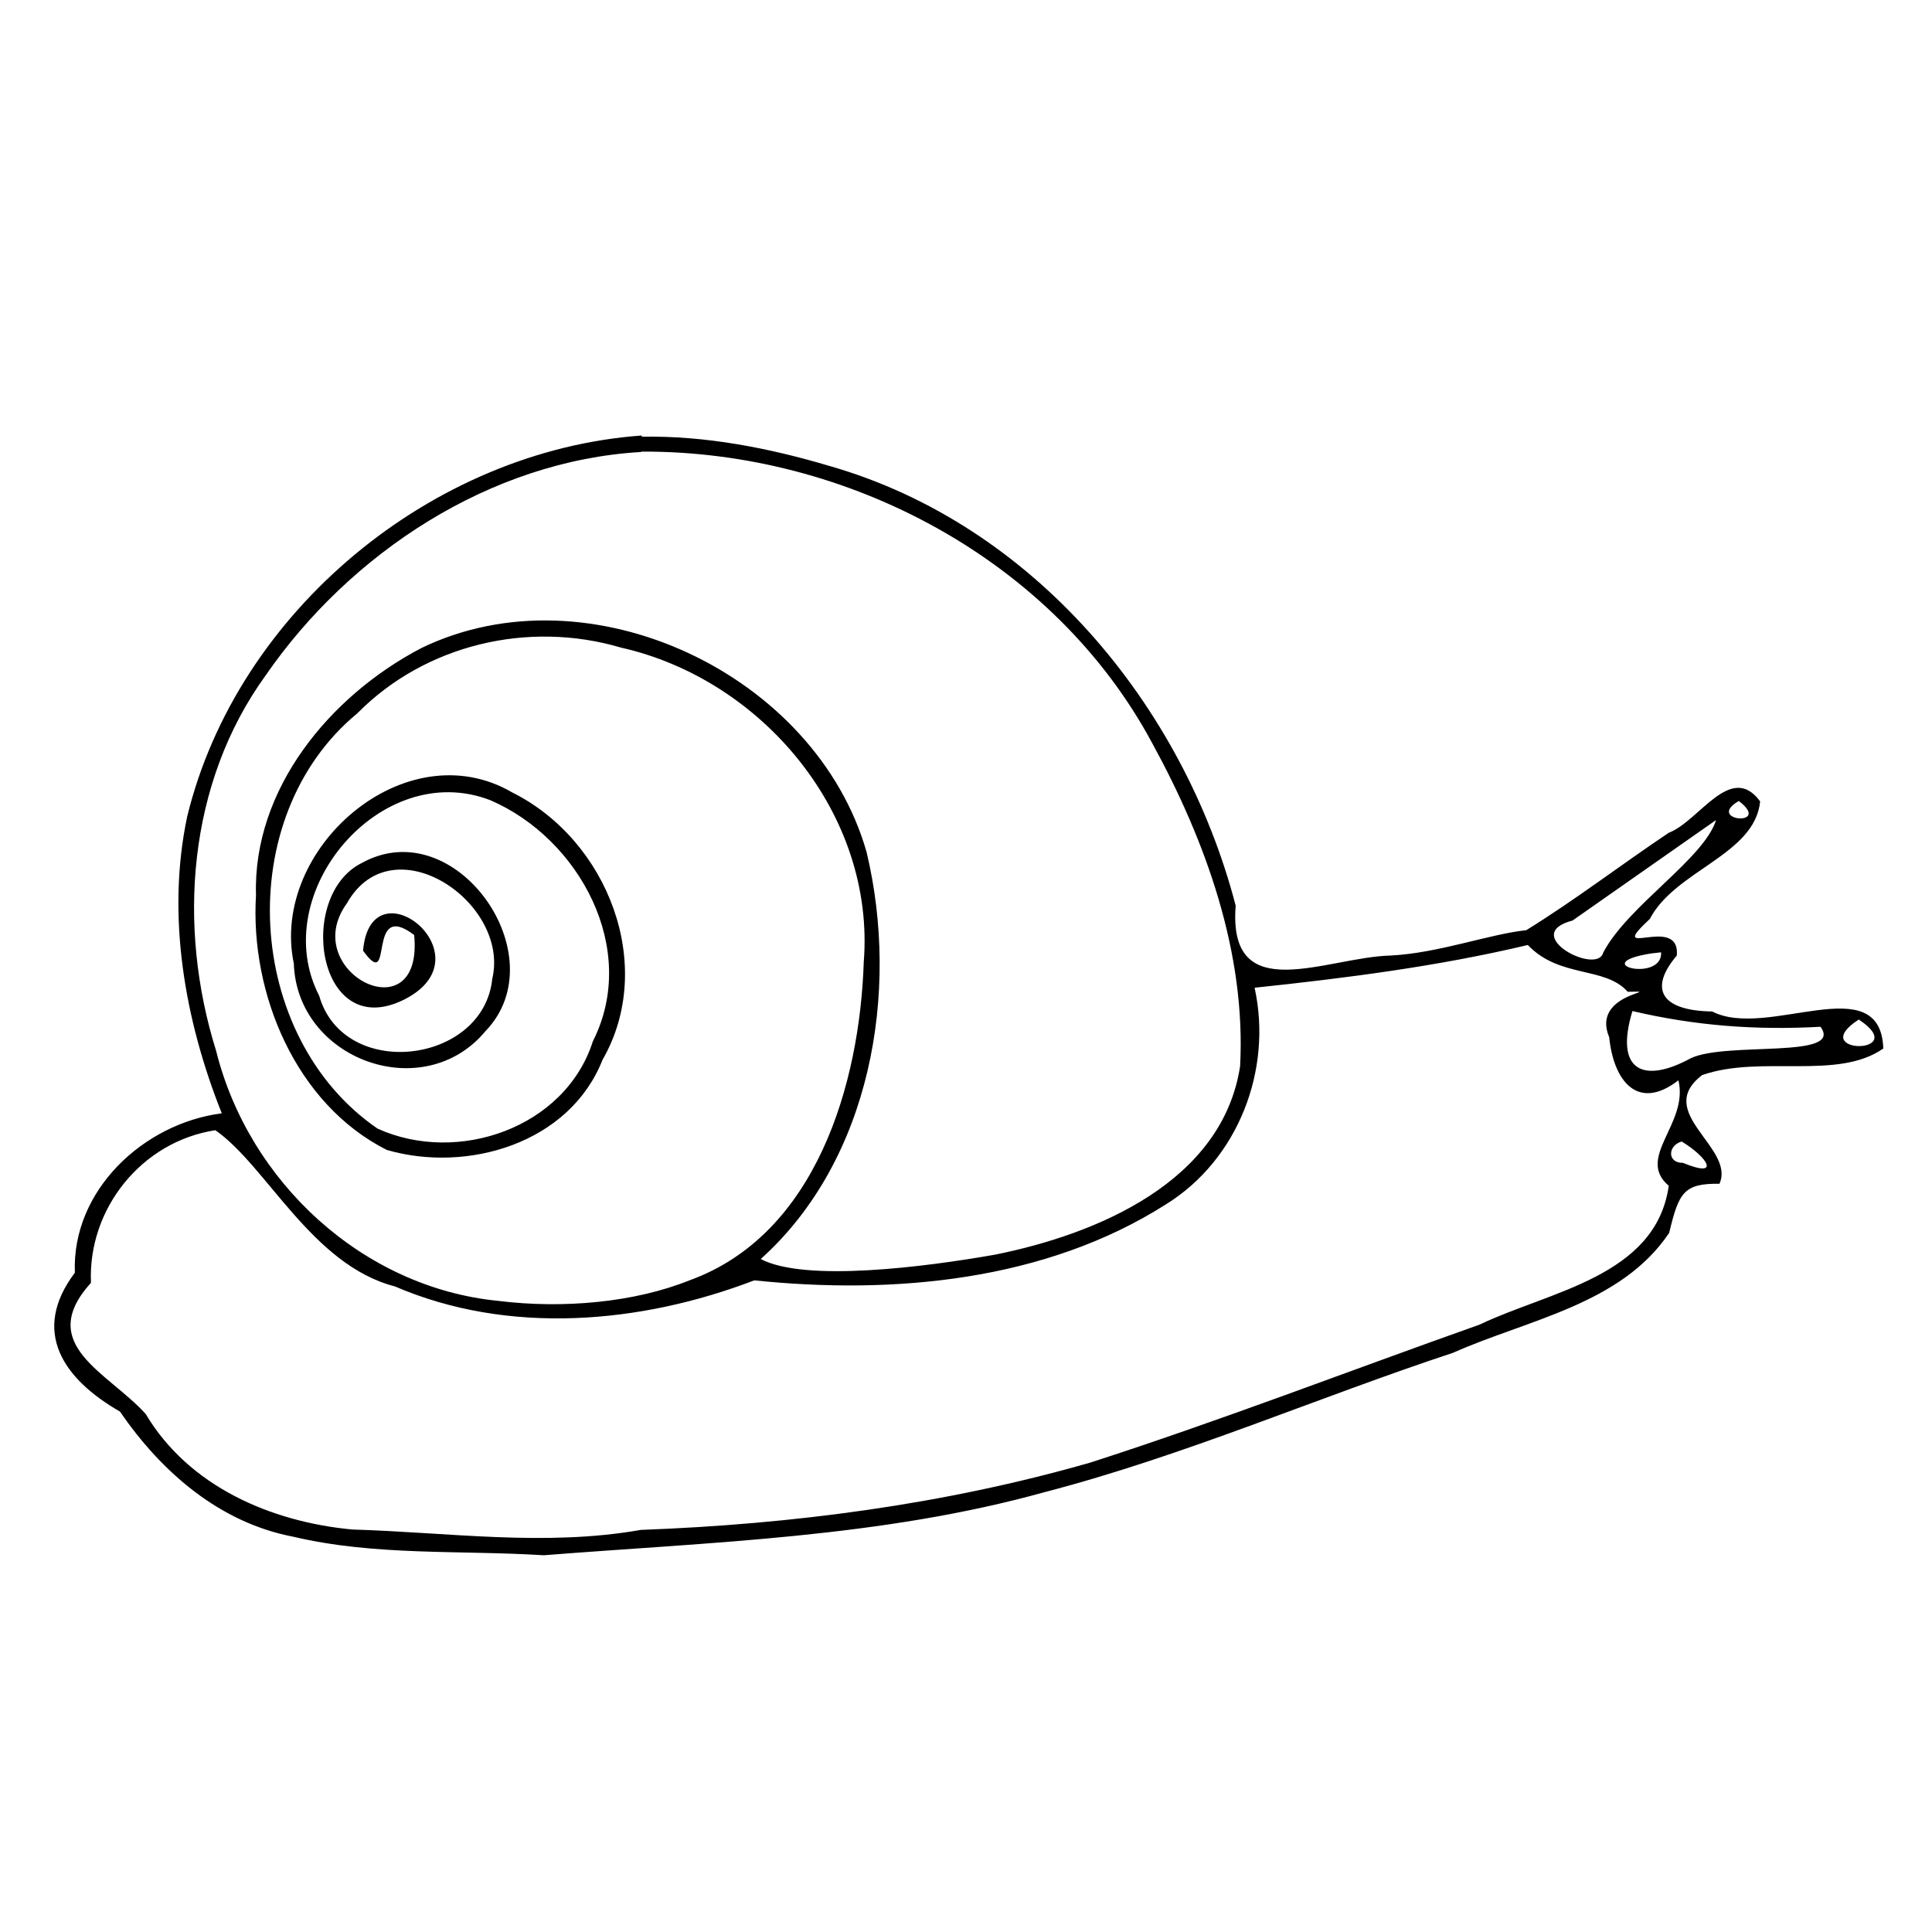
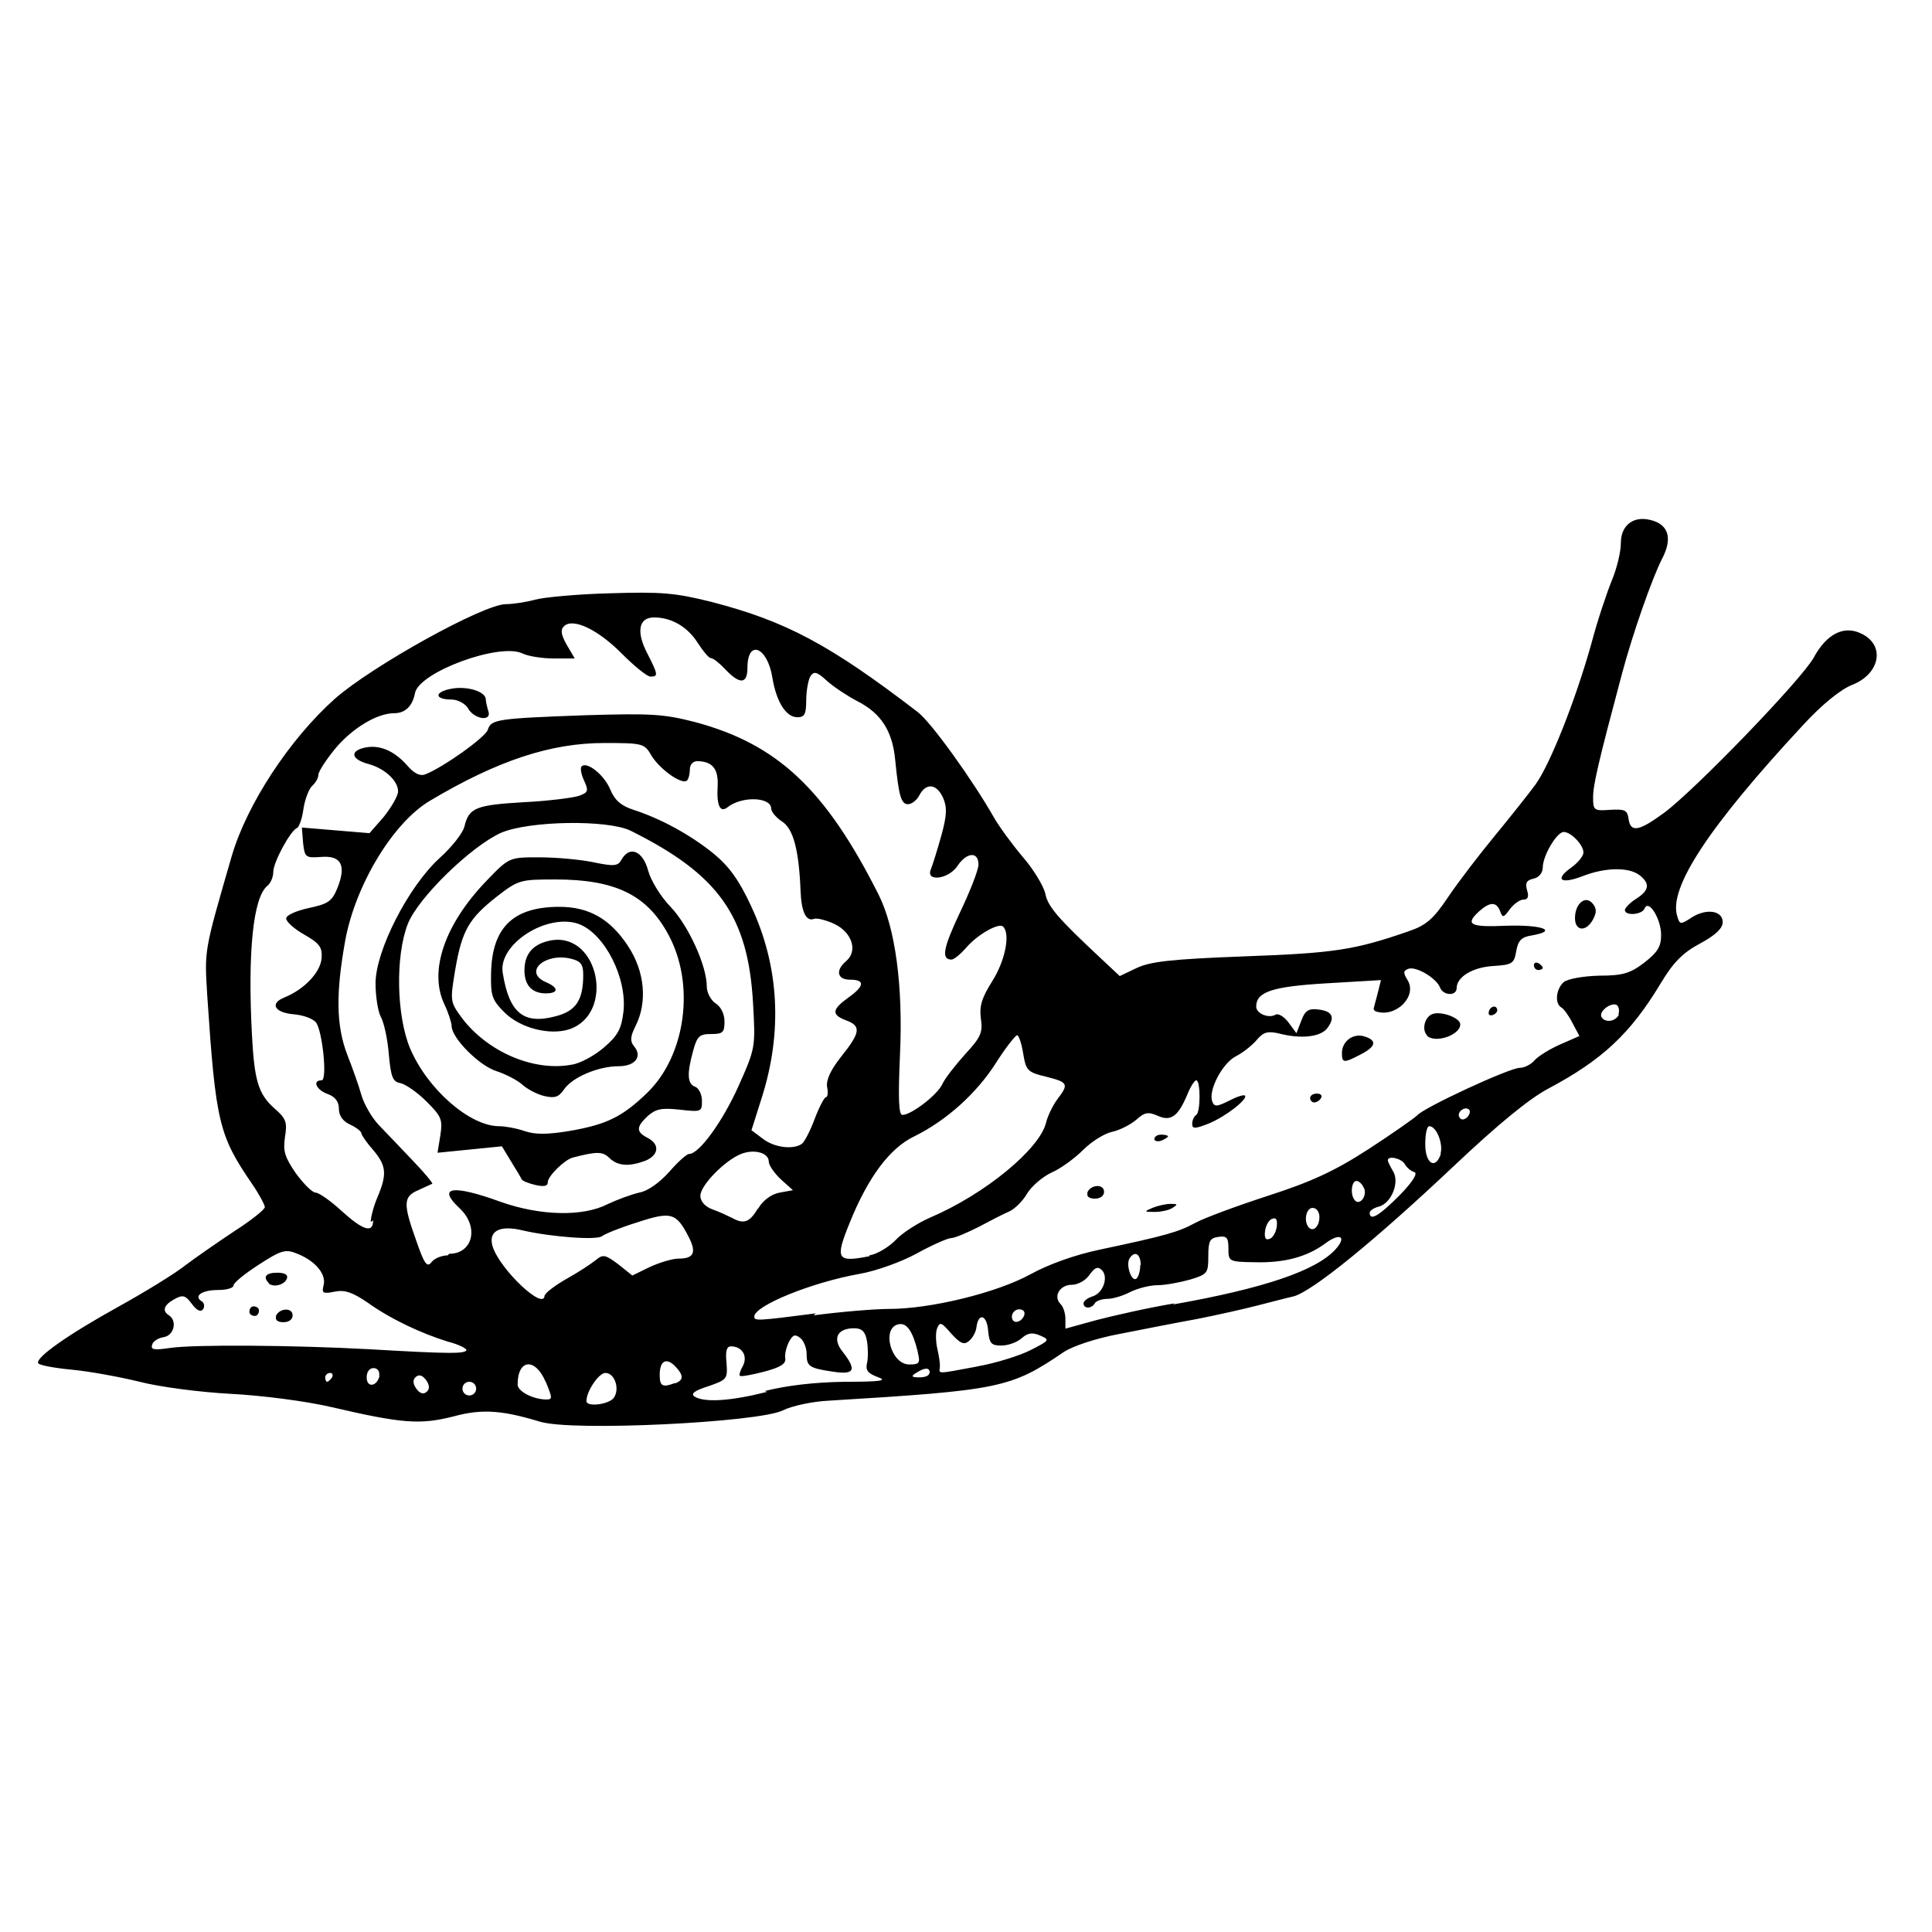
- <svg xmlns="http://www.w3.org/2000/svg" version="1.1" width="100%" height="100%" viewBox="0 0 48 48" id="svg2" style="enable-background:new">
-   <defs id="defs4" />
-   <path d="m 15.95,10.82 c -5.21,0.37 -10.06,4.37 -11.30,9.47 -0.52,2.46 -0.06,5.06 0.86,7.37 -1.94,0.25 -3.73,1.91 -3.65,3.96 -1.10,1.46 -0.29,2.64 1.12,3.45 1.03,1.50 2.47,2.76 4.31,3.11 2.03,0.48 4.15,0.33 6.22,0.46 4.17,-0.33 8.39,-0.44 12.45,-1.57 3.46,-0.90 6.75,-2.34 10.14,-3.46 1.84,-0.82 4.18,-1.20 5.37,-2.98 0.24,-1.00 0.36,-1.23 1.25,-1.22 0.40,-0.90 -1.65,-1.77 -0.43,-2.70 1.46,-0.51 3.36,0.14 4.50,-0.66 -0.07,-2.02 -2.88,-0.21 -4.25,-0.92 -1.30,-0.02 -1.57,-0.58 -0.88,-1.39 0.09,-1.06 -1.82,0.16 -0.67,-0.91 0.63,-1.21 2.61,-1.59 2.74,-2.92 -0.73,-0.99 -1.51,0.49 -2.27,0.78 -1.18,0.79 -2.34,1.68 -3.54,2.42 -0.93,0.10 -2.18,0.57 -3.37,0.63 -1.60,0.04 -4.05,1.31 -3.85,-1.24 -1.30,-4.99 -5.03,-9.47 -10.08,-10.92 -1.51,-0.45 -3.10,-0.76 -4.68,-0.73 z m 0,0.40 c 5.10,-0.02 10.23,2.68 12.68,7.25 1.33,2.43 2.33,5.21 2.18,8.02 -0.44,2.87 -3.55,4.17 -6.08,4.68 -1.75,0.31 -4.73,0.69 -5.83,0.11 2.74,-2.46 3.46,-6.64 2.63,-10.11 -1.26,-4.42 -6.89,-7.09 -11.06,-5.07 -2.28,1.19 -4.19,3.51 -4.11,6.14 -0.15,2.45 0.99,5.19 3.25,6.33 2.00,0.58 4.54,-0.16 5.36,-2.24 1.34,-2.33 0.14,-5.45 -2.24,-6.64 -2.65,-1.55 -6.03,1.39 -5.43,4.25 0.08,2.39 3.22,3.53 4.76,1.68 1.80,-1.86 -0.74,-5.47 -3.07,-4.18 -1.64,0.81 -1.11,4.46 1.04,3.40 2.17,-1.08 -0.82,-3.46 -1.01,-1.22 0.79,1.09 0.06,-1.31 1.27,-0.39 0.24,2.50 -2.91,0.92 -1.67,-0.79 1.13,-2.00 4.06,-0.02 3.61,1.88 -0.22,2.12 -3.69,2.54 -4.30,0.42 -1.31,-2.55 1.53,-5.91 4.25,-4.86 2.21,0.95 3.71,3.70 2.55,5.99 -0.69,2.16 -3.37,3.07 -5.35,2.17 -3.31,-2.27 -3.63,-7.74 -0.50,-10.32 1.69,-1.71 4.25,-2.31 6.55,-1.63 3.51,0.79 6.32,4.14 6.03,7.81 -0.10,3.03 -1.18,6.77 -4.33,7.91 -1.37,0.55 -3.14,0.71 -4.75,0.51 -3.37,-0.33 -6.20,-2.96 -7.01,-6.21 -0.97,-3.10 -0.71,-6.65 1.23,-9.33 2.10,-3.04 5.57,-5.33 9.32,-5.55 z m 27.25,8.68 c 0.85,0.65 -0.85,0.50 0,0 z m -0.56,0.46 c -0.29,0.97 -2.20,2.14 -2.81,3.31 -0.15,0.57 -2.09,-0.45 -0.76,-0.80 1.19,-0.83 2.38,-1.67 3.57,-2.50 z m -4.68,3.12 c 0.79,0.83 1.91,0.52 2.48,1.16 1.00,-0.02 -0.93,0.01 -0.46,1.13 0.11,1.09 0.71,1.85 1.72,1.07 0.26,1.08 -1.07,1.92 -0.24,2.62 -0.32,2.26 -2.97,2.62 -4.70,3.45 -3.22,1.14 -6.42,2.38 -9.68,3.43 -3.63,1.04 -7.39,1.53 -11.16,1.67 -2.38,0.42 -4.78,0.06 -7.17,-0.01 -2.02,-0.19 -4.06,-1.07 -5.13,-2.87 -0.94,-1.04 -2.75,-1.72 -1.36,-3.26 -0.08,-1.84 1.26,-3.51 3.09,-3.79 1.27,0.88 2.40,3.35 4.46,3.88 2.83,1.22 6.11,0.93 8.93,-0.15 3.46,0.36 7.23,0.02 10.23,-1.89 1.79,-1.11 2.65,-3.34 2.20,-5.38 2.27,-0.24 4.55,-0.53 6.78,-1.06 z m 3.31,0.18 c 0.04,0.76 -1.86,0.29 -0.26,0.03 l 0.26,-0.03 z m -0.71,1.46 c 1.54,0.36 3.03,0.48 4.67,0.39 0.59,0.81 -2.32,0.36 -3.22,0.78 -1.17,0.64 -1.91,0.33 -1.45,-1.18 z m 5.62,0.21 c 1.35,0.89 -1.34,0.87 0,0 z m -4.40,3.03 c 0.63,0.38 1.00,0.93 0.03,0.53 -0.38,0.01 -0.39,-0.42 -0.03,-0.53 z" />
+ <svg xmlns="http://www.w3.org/2000/svg" version="1.1" width="100%" height="100%" viewBox="0 0 48 48" id="svg21935">
+   <defs id="defs21939" />
+   <path d="M 13.54,35.36 C 12.52,35.04 12.00,34.99 11.27,35.19 10.44,35.40 10.00,35.37 8.24,34.96 7.60,34.81 6.51,34.67 5.74,34.63 4.98,34.59 3.97,34.46 3.47,34.33 2.98,34.21 2.22,34.07 1.79,34.03 1.36,33.99 0.98,33.92 0.95,33.87 0.87,33.74 1.65,33.18 2.95,32.46 c 0.65,-0.36 1.40,-0.82 1.65,-1.02 0.25,-0.19 0.80,-0.57 1.22,-0.85 0.42,-0.27 0.76,-0.54 0.76,-0.60 0,-0.05 -0.14,-0.32 -0.32,-0.58 -0.82,-1.20 -0.90,-1.52 -1.11,-4.66 -0.07,-1.17 -0.09,-1.07 0.61,-3.49 0.38,-1.29 1.44,-2.90 2.56,-3.90 0.92,-0.81 3.69,-2.35 4.25,-2.35 0.17,0 0.50,-0.05 0.72,-0.11 0.21,-0.06 1.06,-0.14 1.87,-0.16 1.28,-0.04 1.61,-0.01 2.50,0.21 1.86,0.48 2.95,1.06 5.14,2.74 0.33,0.25 1.36,1.68 1.90,2.63 0.12,0.21 0.44,0.65 0.71,0.97 0.27,0.31 0.52,0.73 0.56,0.91 0.06,0.32 0.31,0.61 1.38,1.61 l 0.47,0.44 0.42,-0.20 c 0.34,-0.16 0.84,-0.22 2.69,-0.29 2.23,-0.08 2.73,-0.16 4.06,-0.62 0.44,-0.15 0.62,-0.30 1.00,-0.87 0.25,-0.37 0.78,-1.06 1.16,-1.52 0.38,-0.46 0.83,-1.03 1.00,-1.26 0.36,-0.50 0.99,-2.08 1.39,-3.51 0.15,-0.57 0.39,-1.28 0.51,-1.57 0.12,-0.29 0.22,-0.70 0.22,-0.92 0,-0.44 0.31,-0.68 0.74,-0.57 0.45,0.11 0.55,0.46 0.28,0.97 -0.24,0.47 -0.72,1.83 -0.99,2.84 -0.59,2.21 -0.72,2.77 -0.72,3.08 0,0.32 0.02,0.34 0.42,0.31 0.36,-0.02 0.43,0.00 0.46,0.22 0.05,0.35 0.25,0.32 0.89,-0.15 0.80,-0.60 3.42,-3.32 3.71,-3.85 0.32,-0.59 0.75,-0.81 1.18,-0.60 0.60,0.28 0.48,0.99 -0.21,1.27 -0.29,0.11 -0.75,0.48 -1.23,1.00 -2.34,2.52 -3.35,4.05 -3.13,4.75 0.06,0.21 0.08,0.22 0.35,0.04 0.37,-0.24 0.78,-0.18 0.78,0.11 0,0.15 -0.17,0.32 -0.56,0.53 -0.43,0.23 -0.66,0.46 -0.98,0.99 -0.75,1.25 -1.46,1.91 -2.80,2.62 -0.47,0.25 -1.25,0.89 -2.34,1.92 -1.96,1.85 -3.53,3.13 -3.99,3.24 -0.18,0.04 -0.59,0.15 -0.91,0.23 -0.31,0.08 -0.97,0.23 -1.48,0.33 -0.50,0.09 -1.36,0.26 -1.92,0.37 -0.59,0.11 -1.16,0.30 -1.39,0.45 -1.32,0.90 -1.59,0.95 -5.85,1.21 -0.40,0.02 -0.91,0.13 -1.13,0.24 -0.59,0.30 -5.28,0.53 -6.03,0.28 z m 1.70,-0.62 c 0.17,-0.21 0.04,-0.63 -0.20,-0.63 -0.16,8.49e-4 -0.47,0.45 -0.47,0.70 0,0.15 0.53,0.09 0.67,-0.07 z m -1.68,-0.40 c -0.26,-0.62 -0.70,-0.58 -0.70,0.06 0,0.16 0.36,0.36 0.70,0.37 0.17,0.00 0.17,-0.02 0,-0.44 z m 5.44,0.22 c 0.55,-0.14 1.25,-0.22 1.99,-0.23 0.92,-0.00 1.07,-0.03 0.81,-0.12 -0.24,-0.09 -0.30,-0.17 -0.26,-0.34 0.03,-0.12 0.03,-0.37 -0.00,-0.55 -0.04,-0.24 -0.13,-0.32 -0.32,-0.32 -0.42,0 -0.55,0.26 -0.28,0.59 0.35,0.45 0.29,0.57 -0.24,0.49 -0.60,-0.09 -0.66,-0.13 -0.66,-0.45 0,-0.14 -0.07,-0.32 -0.16,-0.39 -0.13,-0.10 -0.18,-0.08 -0.28,0.10 -0.06,0.12 -0.11,0.31 -0.09,0.41 0.02,0.13 -0.11,0.22 -0.53,0.33 -0.31,0.08 -0.58,0.13 -0.60,0.10 -0.02,-0.02 0.01,-0.13 0.08,-0.25 0.12,-0.24 -0.02,-0.48 -0.30,-0.48 -0.11,0 -0.14,0.12 -0.11,0.41 0.03,0.40 0.01,0.42 -0.45,0.58 -0.35,0.11 -0.45,0.19 -0.34,0.26 0.25,0.15 0.89,0.11 1.80,-0.12 z m -8.42,-0.28 c -0.09,-0.12 -0.18,-0.14 -0.26,-0.06 -0.07,0.07 -0.06,0.17 0.03,0.29 0.09,0.12 0.18,0.14 0.26,0.06 0.07,-0.07 0.06,-0.17 -0.03,-0.29 z m 1.25,0.22 c 0,-0.09 -0.07,-0.17 -0.17,-0.17 -0.09,0 -0.17,0.07 -0.17,0.17 0,0.09 0.07,0.17 0.17,0.17 0.09,0 0.17,-0.07 0.17,-0.17 z M 9.42,34.18 C 9.44,34.07 9.38,33.99 9.28,33.99 c -0.10,0 -0.17,0.09 -0.17,0.23 0,0.27 0.26,0.23 0.32,-0.04 z m 7.35,0.19 c 0.22,-0.08 0.22,-0.20 1.14e-4,-0.43 -0.22,-0.22 -0.38,-0.13 -0.38,0.22 0,0.28 0.07,0.32 0.38,0.20 z m -8.52,-0.15 c 0.03,-0.06 0.01,-0.11 -0.05,-0.11 -0.06,0 -0.12,0.05 -0.12,0.11 0,0.06 0.02,0.11 0.05,0.11 0.02,0 0.08,-0.05 0.12,-0.11 z M 23.10,34.11 c 0,-0.14 -0.12,-0.14 -0.34,0 -0.13,0.08 -0.12,0.11 0.08,0.11 0.14,9.71e-4 0.25,-0.04 0.25,-0.11 z m 1.17,-0.16 c 0.46,-0.08 1.07,-0.27 1.34,-0.41 0.47,-0.24 0.48,-0.25 0.23,-0.36 -0.19,-0.08 -0.30,-0.07 -0.46,0.07 -0.11,0.10 -0.34,0.18 -0.50,0.18 -0.25,0 -0.30,-0.05 -0.33,-0.37 -0.03,-0.39 -0.24,-0.46 -0.29,-0.09 -0.01,0.12 -0.10,0.28 -0.19,0.35 -0.12,0.10 -0.21,0.06 -0.44,-0.19 -0.24,-0.28 -0.28,-0.30 -0.35,-0.12 -0.04,0.10 -0.03,0.34 0.01,0.51 0.04,0.17 0.07,0.37 0.06,0.45 -0.02,0.17 -0.09,0.17 0.93,-0.02 z m -1.47,-0.37 c -0.12,-0.50 -0.27,-0.72 -0.47,-0.68 -0.44,0.08 -0.20,1.00 0.26,1.00 0.25,0 0.28,-0.03 0.21,-0.31 z m -11.20,-0.02 c 0,-0.06 -0.21,-0.16 -0.48,-0.23 C 10.47,33.13 9.70,32.77 9.13,32.36 8.76,32.11 8.57,32.04 8.32,32.09 8.02,32.15 7.99,32.13 8.04,31.93 8.11,31.66 7.84,31.33 7.39,31.15 7.10,31.03 7.00,31.05 6.43,31.42 c -0.34,0.22 -0.63,0.45 -0.63,0.52 0,0.06 -0.17,0.11 -0.39,0.11 -0.39,0 -0.61,0.15 -0.40,0.28 0.06,0.03 0.08,0.12 0.04,0.19 C 4.99,32.61 4.89,32.56 4.77,32.40 4.61,32.18 4.54,32.16 4.33,32.28 4.07,32.42 4.02,32.57 4.20,32.68 4.41,32.82 4.32,33.18 4.07,33.22 c -0.13,0.02 -0.27,0.10 -0.29,0.19 -0.04,0.12 0.04,0.14 0.44,0.08 0.60,-0.09 3.07,-0.07 4.93,0.03 2.07,0.12 2.44,0.12 2.44,0.01 z M 6.85,32.71 c 0.07,-0.21 0.42,-0.24 0.42,-0.03 0,0.10 -0.09,0.17 -0.23,0.17 -0.13,0 -0.21,-0.05 -0.18,-0.14 z m -0.64,-0.07 c -0.03,-0.05 -0.01,-0.13 0.04,-0.17 0.05,-0.03 0.13,-0.01 0.17,0.04 0.03,0.05 0.01,0.13 -0.04,0.17 -0.05,0.03 -0.13,0.01 -0.17,-0.04 z m 0.47,-0.76 c -0.16,-0.16 -0.07,-0.26 0.21,-0.26 0.18,0 0.27,0.05 0.24,0.14 -0.05,0.16 -0.34,0.24 -0.46,0.12 z m 22.46,0.53 c 2.26,-0.40 3.56,-0.84 4.04,-1.37 0.29,-0.32 0.11,-0.42 -0.25,-0.15 -0.46,0.34 -1.02,0.49 -1.76,0.47 -0.64,-0.01 -0.65,-0.02 -0.65,-0.34 0,-0.27 -0.04,-0.32 -0.25,-0.29 -0.21,0.03 -0.25,0.10 -0.25,0.48 0,0.42 -0.02,0.45 -0.45,0.58 -0.25,0.07 -0.61,0.14 -0.81,0.14 -0.19,0.00 -0.50,0.08 -0.68,0.17 -0.17,0.09 -0.43,0.17 -0.57,0.17 -0.13,3.64e-4 -0.28,0.05 -0.31,0.11 -0.08,0.14 -0.28,0.14 -0.28,0.00 0,-0.05 0.09,-0.13 0.22,-0.17 0.27,-0.08 0.41,-0.49 0.23,-0.66 -0.10,-0.09 -0.17,-0.06 -0.30,0.12 -0.09,0.14 -0.29,0.25 -0.44,0.25 -0.30,0 -0.47,0.29 -0.28,0.48 0.07,0.07 0.12,0.23 0.12,0.37 l 0,0.24 0.76,-0.21 c 0.42,-0.11 1.30,-0.31 1.96,-0.42 z m -8.93,0.27 c 0.68,-0.09 1.53,-0.16 1.88,-0.16 1.03,-0.00 2.67,-0.40 3.51,-0.86 0.45,-0.25 1.13,-0.49 1.71,-0.61 1.65,-0.35 1.97,-0.44 2.39,-0.67 0.22,-0.12 1.03,-0.42 1.80,-0.67 1.08,-0.35 1.65,-0.61 2.50,-1.16 0.60,-0.39 1.14,-0.77 1.21,-0.84 0.16,-0.19 2.29,-1.18 2.55,-1.18 0.11,0 0.27,-0.08 0.36,-0.18 0.08,-0.10 0.37,-0.28 0.64,-0.40 l 0.48,-0.21 -0.17,-0.32 c -0.09,-0.18 -0.22,-0.36 -0.28,-0.39 -0.17,-0.10 -0.13,-0.46 0.06,-0.63 0.10,-0.08 0.48,-0.15 0.89,-0.16 0.58,-0.00 0.77,-0.06 1.12,-0.33 0.32,-0.25 0.41,-0.39 0.41,-0.68 0,-0.40 -0.31,-0.90 -0.41,-0.66 -0.06,0.16 -0.49,0.19 -0.49,0.04 0,-0.05 0.12,-0.18 0.28,-0.28 0.33,-0.21 0.35,-0.38 0.08,-0.59 -0.27,-0.20 -0.84,-0.19 -1.39,0.02 -0.56,0.22 -0.73,0.10 -0.31,-0.20 0.17,-0.12 0.31,-0.29 0.31,-0.38 0,-0.19 -0.31,-0.51 -0.49,-0.51 -0.17,0 -0.52,0.59 -0.52,0.88 0,0.13 -0.09,0.25 -0.23,0.28 -0.18,0.04 -0.21,0.11 -0.16,0.29 0.05,0.16 0.02,0.23 -0.09,0.23 -0.09,0 -0.24,0.11 -0.34,0.24 -0.15,0.21 -0.18,0.22 -0.24,0.05 -0.09,-0.24 -0.25,-0.24 -0.52,-0.00 -0.36,0.33 -0.23,0.40 0.67,0.36 0.87,-0.03 1.32,0.12 0.64,0.24 -0.26,0.04 -0.34,0.12 -0.39,0.39 -0.05,0.31 -0.10,0.34 -0.57,0.37 -0.51,0.03 -0.91,0.27 -0.91,0.55 0,0.20 -0.33,0.19 -0.41,-0.01 -0.09,-0.24 -0.60,-0.54 -0.79,-0.47 -0.13,0.05 -0.13,0.10 -0.02,0.28 0.25,0.40 -0.29,0.94 -0.78,0.78 -0.04,-0.01 -0.07,-0.05 -0.06,-0.08 0.01,-0.03 0.05,-0.20 0.10,-0.38 l 0.08,-0.32 -1.35,0.08 c -1.35,0.08 -1.75,0.21 -1.75,0.58 0,0.17 0.31,0.30 0.48,0.20 0.06,-0.04 0.21,0.04 0.32,0.19 l 0.20,0.27 0.12,-0.31 c 0.09,-0.25 0.18,-0.31 0.42,-0.28 0.35,0.04 0.43,0.19 0.23,0.46 -0.16,0.22 -0.64,0.28 -1.19,0.14 -0.29,-0.07 -0.40,-0.04 -0.56,0.15 -0.11,0.13 -0.34,0.32 -0.52,0.41 -0.34,0.17 -0.70,0.86 -0.59,1.13 0.05,0.13 0.11,0.13 0.41,-0.02 0.19,-0.10 0.37,-0.16 0.40,-0.13 0.08,0.08 -0.46,0.51 -0.89,0.69 -0.35,0.14 -0.42,0.14 -0.42,0.01 0,-0.08 0.04,-0.18 0.10,-0.22 0.11,-0.07 0.11,-0.86 0.00,-0.86 -0.04,0 -0.14,0.15 -0.22,0.35 -0.23,0.55 -0.41,0.68 -0.74,0.53 -0.23,-0.10 -0.32,-0.09 -0.53,0.10 -0.14,0.12 -0.41,0.26 -0.60,0.30 -0.19,0.04 -0.51,0.24 -0.72,0.45 -0.20,0.20 -0.55,0.46 -0.78,0.56 -0.22,0.10 -0.50,0.34 -0.61,0.52 -0.10,0.18 -0.31,0.39 -0.45,0.45 -0.14,0.06 -0.49,0.24 -0.77,0.39 -0.28,0.14 -0.58,0.27 -0.67,0.27 -0.08,0.00 -0.47,0.17 -0.85,0.38 -0.38,0.21 -1.02,0.44 -1.43,0.51 -1.18,0.21 -2.61,0.79 -2.61,1.06 0,0.11 0.06,0.11 1.53,-0.08 z m 8.42,-2.67 c 0.12,-0.05 0.33,-0.10 0.45,-0.10 0.18,-0.00 0.19,0.01 0.05,0.10 -0.09,0.06 -0.29,0.10 -0.45,0.10 -0.26,-0.00 -0.26,-0.01 -0.05,-0.10 z m -1.62,-0.37 c 0.07,-0.21 0.42,-0.24 0.42,-0.03 0,0.10 -0.09,0.17 -0.23,0.17 -0.13,0 -0.21,-0.05 -0.18,-0.14 z m 1.67,-1.34 c 0,-0.06 0.07,-0.11 0.17,-0.11 0.09,0 0.17,0.02 0.17,0.04 0,0.02 -0.07,0.07 -0.17,0.11 -0.09,0.03 -0.17,0.01 -0.17,-0.04 z m 3.87,-1.02 c 0,-0.06 0.07,-0.11 0.17,-0.11 0.09,0 0.14,0.05 0.10,0.11 -0.03,0.06 -0.11,0.11 -0.17,0.11 -0.05,0 -0.10,-0.05 -0.10,-0.11 z m 0.79,-1.12 c 0,-0.29 0.28,-0.50 0.56,-0.41 0.32,0.10 0.29,0.25 -0.10,0.45 -0.42,0.22 -0.46,0.21 -0.46,-0.04 z m 2.12,-0.43 c -0.15,-0.15 -0.06,-0.48 0.14,-0.54 0.22,-0.07 0.68,0.10 0.68,0.26 0,0.27 -0.63,0.48 -0.83,0.28 z m 1.53,-0.60 c 0.04,-0.14 0.20,-0.17 0.21,-0.03 0.00,0.04 -0.05,0.10 -0.12,0.12 -0.07,0.02 -0.11,-0.01 -0.09,-0.09 z m 1.12,-1.15 c 0,-0.06 0.05,-0.08 0.11,-0.05 0.06,0.03 0.11,0.09 0.11,0.12 0,0.02 -0.05,0.05 -0.11,0.05 -0.06,0 -0.11,-0.05 -0.11,-0.12 z m 1.02,-1.17 c 0,-0.36 0.26,-0.58 0.44,-0.36 0.10,0.12 0.10,0.22 0.01,0.39 -0.17,0.32 -0.45,0.30 -0.45,-0.03 z m -13.68,9.85 c 0.02,-0.07 -0.03,-0.13 -0.13,-0.13 -0.09,0 -0.18,0.08 -0.18,0.18 0,0.20 0.24,0.16 0.31,-0.04 z M 13.54,32.18 c 0,-0.05 0.24,-0.24 0.54,-0.41 0.29,-0.16 0.62,-0.38 0.73,-0.47 0.17,-0.14 0.23,-0.13 0.55,0.11 l 0.35,0.28 0.43,-0.21 c 0.24,-0.11 0.56,-0.21 0.72,-0.21 0.38,0 0.45,-0.15 0.25,-0.54 -0.31,-0.60 -0.43,-0.64 -1.28,-0.36 -0.42,0.13 -0.81,0.29 -0.87,0.34 -0.12,0.11 -1.28,0.02 -1.97,-0.14 -0.57,-0.14 -0.87,0.01 -0.75,0.40 0.18,0.57 1.29,1.62 1.29,1.21 z m 14.80,-0.75 c 0,-0.28 -0.15,-0.37 -0.28,-0.16 -0.09,0.16 0.05,0.58 0.17,0.50 0.05,-0.03 0.10,-0.19 0.10,-0.34 z M 11.16,31.15 c 0.59,0 0.75,-0.67 0.26,-1.13 -0.57,-0.53 -0.19,-0.60 1.02,-0.16 0.99,0.35 2.04,0.37 2.65,0.06 0.23,-0.11 0.58,-0.24 0.79,-0.29 0.22,-0.04 0.51,-0.25 0.75,-0.52 0.21,-0.24 0.43,-0.44 0.49,-0.44 0.25,0 0.83,-0.80 1.23,-1.69 0.42,-0.94 0.42,-0.97 0.36,-2.04 -0.12,-2.18 -0.85,-3.21 -3.04,-4.30 -0.57,-0.28 -2.52,-0.25 -3.22,0.05 -0.74,0.33 -2.07,1.62 -2.32,2.27 -0.31,0.80 -0.28,2.28 0.06,3.09 0.43,1.01 1.48,1.93 2.21,1.93 0.14,0 0.43,0.05 0.63,0.12 0.26,0.09 0.56,0.09 1.11,-0.00 0.93,-0.16 1.32,-0.35 1.94,-0.95 0.96,-0.93 1.20,-2.70 0.52,-3.94 -0.53,-0.98 -1.32,-1.36 -2.80,-1.36 -0.87,0 -0.92,0.01 -1.45,0.42 -0.70,0.55 -0.87,0.84 -1.04,1.82 -0.13,0.79 -0.13,0.80 0.18,1.22 0.64,0.83 1.78,1.32 2.72,1.14 0.21,-0.03 0.57,-0.23 0.80,-0.43 0.34,-0.29 0.43,-0.46 0.48,-0.89 0.09,-0.83 -0.46,-1.92 -1.10,-2.17 -0.78,-0.29 -2.02,0.49 -1.90,1.21 0.16,1.00 0.52,1.29 1.31,1.08 0.51,-0.13 0.69,-0.40 0.69,-1.03 0,-0.26 -0.06,-0.34 -0.30,-0.40 -0.65,-0.16 -1.20,0.33 -0.63,0.58 0.33,0.14 0.32,0.28 -0.00,0.28 -0.34,0 -0.53,-0.20 -0.53,-0.57 0,-0.42 0.22,-0.67 0.68,-0.75 1.17,-0.18 1.57,1.82 0.44,2.21 -0.48,0.16 -1.22,-0.02 -1.62,-0.42 -0.31,-0.31 -0.34,-0.42 -0.33,-0.96 0.02,-1.15 0.55,-1.66 1.70,-1.66 0.73,0 1.26,0.30 1.70,0.97 0.42,0.63 0.49,1.40 0.19,1.99 -0.13,0.26 -0.14,0.38 -0.04,0.50 0.22,0.26 0.03,0.50 -0.38,0.50 -0.50,0 -1.15,0.27 -1.36,0.58 -0.13,0.19 -0.23,0.22 -0.49,0.16 -0.17,-0.04 -0.42,-0.17 -0.54,-0.28 -0.12,-0.11 -0.41,-0.26 -0.65,-0.34 -0.42,-0.13 -1.11,-0.82 -1.11,-1.12 0,-0.08 -0.08,-0.33 -0.18,-0.54 -0.39,-0.82 0.00,-1.98 1.05,-3.07 0.56,-0.58 0.56,-0.58 1.30,-0.58 0.40,-0.00 1.00,0.05 1.34,0.12 0.53,0.11 0.62,0.10 0.71,-0.06 0.20,-0.36 0.53,-0.22 0.66,0.26 0.07,0.26 0.31,0.65 0.56,0.91 0.44,0.46 0.90,1.46 0.90,1.98 0,0.15 0.10,0.34 0.22,0.42 0.13,0.08 0.22,0.26 0.22,0.45 0,0.27 -0.04,0.31 -0.33,0.31 -0.29,0 -0.35,0.05 -0.45,0.42 -0.16,0.58 -0.14,0.82 0.05,0.89 0.09,0.03 0.17,0.19 0.17,0.35 0,0.27 -0.01,0.28 -0.55,0.22 -0.45,-0.05 -0.59,-0.02 -0.79,0.15 -0.30,0.28 -0.30,0.40 -0.01,0.55 0.31,0.16 0.28,0.43 -0.06,0.57 -0.41,0.15 -0.68,0.13 -0.89,-0.07 -0.16,-0.16 -0.30,-0.17 -0.91,-0.01 -0.20,0.05 -0.62,0.46 -0.62,0.61 0,0.10 -0.09,0.12 -0.31,0.07 -0.17,-0.04 -0.32,-0.10 -0.34,-0.14 -0.01,-0.03 -0.13,-0.23 -0.26,-0.44 l -0.23,-0.38 -0.80,0.08 -0.80,0.08 0.07,-0.43 c 0.06,-0.40 0.03,-0.47 -0.35,-0.85 C 10.37,27.14 10.08,26.94 9.95,26.91 9.76,26.88 9.71,26.76 9.66,26.19 9.63,25.82 9.54,25.40 9.46,25.26 c -0.07,-0.13 -0.13,-0.51 -0.13,-0.83 0,-0.81 0.82,-2.41 1.59,-3.11 0.30,-0.27 0.58,-0.62 0.62,-0.79 0.11,-0.46 0.28,-0.53 1.48,-0.60 0.61,-0.03 1.23,-0.11 1.37,-0.16 0.22,-0.08 0.24,-0.12 0.12,-0.38 -0.07,-0.15 -0.10,-0.31 -0.06,-0.35 0.13,-0.13 0.56,0.21 0.71,0.57 0.11,0.27 0.27,0.41 0.58,0.51 0.68,0.22 1.41,0.62 1.98,1.08 0.39,0.32 0.64,0.66 0.94,1.31 0.70,1.49 0.79,3.13 0.26,4.78 l -0.25,0.79 0.28,0.21 c 0.28,0.22 0.75,0.28 0.97,0.13 0.06,-0.04 0.21,-0.32 0.32,-0.62 0.11,-0.29 0.24,-0.54 0.28,-0.54 0.04,0 0.06,-0.11 0.03,-0.25 -0.03,-0.17 0.08,-0.42 0.35,-0.76 0.48,-0.60 0.50,-0.76 0.12,-0.90 -0.37,-0.14 -0.35,-0.27 0.05,-0.56 0.41,-0.29 0.43,-0.45 0.05,-0.45 -0.32,0 -0.37,-0.23 -0.10,-0.46 0.30,-0.25 0.15,-0.71 -0.28,-0.92 -0.21,-0.10 -0.45,-0.16 -0.52,-0.13 -0.19,0.07 -0.31,-0.17 -0.33,-0.69 -0.04,-1.02 -0.18,-1.55 -0.46,-1.73 -0.14,-0.09 -0.27,-0.24 -0.27,-0.32 0,-0.29 -0.73,-0.32 -1.09,-0.03 -0.18,0.14 -0.27,-0.05 -0.24,-0.53 0.02,-0.42 -0.12,-0.61 -0.50,-0.62 -0.11,-0.00 -0.19,0.08 -0.19,0.20 0,0.11 -0.03,0.24 -0.07,0.28 -0.12,0.12 -0.67,-0.27 -0.88,-0.61 -0.18,-0.31 -0.21,-0.32 -1.18,-0.32 -1.32,-3.1e-5 -2.64,0.43 -4.32,1.43 -0.92,0.54 -1.85,2.08 -2.11,3.46 -0.24,1.33 -0.23,2.13 0.05,2.86 0.13,0.33 0.29,0.78 0.35,1.00 0.06,0.21 0.25,0.55 0.43,0.74 0.17,0.18 0.56,0.58 0.85,0.89 0.29,0.30 0.50,0.56 0.48,0.57 -0.02,0.01 -0.18,0.08 -0.35,0.16 -0.37,0.16 -0.38,0.33 -0.05,1.25 0.20,0.58 0.27,0.68 0.38,0.54 0.06,-0.09 0.25,-0.17 0.40,-0.17 z m 10.44,0.04 c 0.19,-0.03 0.49,-0.21 0.66,-0.39 0.16,-0.17 0.55,-0.42 0.85,-0.55 1.36,-0.58 2.72,-1.70 2.88,-2.36 0.04,-0.17 0.17,-0.43 0.28,-0.58 0.29,-0.38 0.27,-0.42 -0.28,-0.56 -0.46,-0.11 -0.50,-0.15 -0.57,-0.58 -0.04,-0.25 -0.11,-0.45 -0.15,-0.45 -0.04,6.07e-4 -0.28,0.30 -0.52,0.68 -0.49,0.77 -1.24,1.44 -2.03,1.83 -0.61,0.29 -1.15,1.01 -1.61,2.15 -0.37,0.91 -0.32,0.99 0.49,0.83 z m 10.12,-0.71 c 0.02,-0.17 -0.01,-0.24 -0.11,-0.20 -0.08,0.02 -0.16,0.16 -0.18,0.30 -0.02,0.17 0.01,0.24 0.11,0.20 0.08,-0.02 0.16,-0.16 0.18,-0.30 z M 9.21,30.36 c 0,-0.11 0.07,-0.39 0.17,-0.62 C 9.62,29.17 9.60,28.96 9.27,28.57 9.11,28.39 8.98,28.20 8.98,28.16 8.98,28.11 8.85,28.01 8.70,27.94 c -0.18,-0.08 -0.28,-0.22 -0.28,-0.39 0,-0.18 -0.09,-0.30 -0.28,-0.37 -0.28,-0.10 -0.39,-0.34 -0.15,-0.34 0.15,0 0.02,-1.23 -0.14,-1.44 C 7.76,25.30 7.53,25.22 7.30,25.20 6.82,25.16 6.69,24.93 7.07,24.78 7.56,24.58 7.96,24.16 7.99,23.81 8.01,23.53 7.94,23.44 7.56,23.22 c -0.25,-0.14 -0.45,-0.32 -0.45,-0.40 0,-0.08 0.24,-0.19 0.56,-0.26 0.48,-0.10 0.58,-0.17 0.71,-0.49 0.23,-0.57 0.10,-0.82 -0.40,-0.78 -0.39,0.03 -0.41,0.01 -0.45,-0.35 l -0.03,-0.38 0.84,0.07 0.84,0.07 0.35,-0.40 C 9.73,20.05 9.89,19.77 9.89,19.66 c 0,-0.26 -0.33,-0.57 -0.74,-0.68 -0.41,-0.11 -0.47,-0.31 -0.11,-0.40 0.37,-0.09 0.74,0.06 1.07,0.43 0.17,0.20 0.32,0.28 0.45,0.23 0.43,-0.16 1.50,-0.92 1.56,-1.11 0.08,-0.26 0.24,-0.28 2.42,-0.36 1.65,-0.05 1.95,-0.03 2.73,0.17 2.05,0.55 3.24,1.67 4.56,4.29 0.41,0.82 0.61,2.25 0.53,3.97 -0.05,1.12 -0.03,1.50 0.06,1.50 0.22,0 0.86,-0.49 0.99,-0.76 0.06,-0.14 0.32,-0.47 0.57,-0.75 0.39,-0.42 0.44,-0.54 0.39,-0.88 -0.04,-0.30 0.01,-0.50 0.28,-0.93 0.32,-0.50 0.46,-1.18 0.27,-1.36 -0.10,-0.10 -0.63,0.19 -0.92,0.53 -0.14,0.16 -0.30,0.29 -0.36,0.29 -0.26,0 -0.21,-0.28 0.21,-1.17 0.25,-0.52 0.46,-1.06 0.46,-1.19 0,-0.33 -0.29,-0.31 -0.52,0.03 -0.22,0.34 -0.81,0.41 -0.66,0.08 0.04,-0.10 0.16,-0.48 0.26,-0.84 0.14,-0.51 0.14,-0.70 0.04,-0.93 -0.16,-0.35 -0.42,-0.38 -0.59,-0.06 -0.06,0.12 -0.19,0.22 -0.28,0.22 -0.17,0 -0.23,-0.19 -0.32,-1.11 -0.07,-0.71 -0.35,-1.15 -0.94,-1.45 -0.23,-0.12 -0.57,-0.34 -0.75,-0.50 -0.26,-0.24 -0.33,-0.25 -0.42,-0.11 -0.05,0.09 -0.10,0.36 -0.10,0.59 -0.00,0.34 -0.04,0.42 -0.22,0.42 -0.28,0 -0.52,-0.38 -0.62,-0.98 -0.12,-0.77 -0.62,-0.97 -0.62,-0.25 0,0.41 -0.19,0.42 -0.55,0.04 -0.14,-0.15 -0.30,-0.28 -0.36,-0.28 -0.05,0 -0.19,-0.17 -0.32,-0.37 -0.25,-0.40 -0.65,-0.64 -1.09,-0.64 -0.38,0 -0.45,0.35 -0.17,0.89 0.27,0.53 0.28,0.58 0.08,0.58 -0.08,0 -0.39,-0.25 -0.70,-0.56 -0.60,-0.61 -1.23,-0.91 -1.45,-0.69 -0.09,0.09 -0.07,0.21 0.07,0.46 l 0.20,0.34 -0.51,0 c -0.28,0 -0.64,-0.05 -0.80,-0.13 -0.58,-0.26 -2.56,0.47 -2.66,0.99 -0.06,0.32 -0.24,0.50 -0.52,0.50 -0.42,0 -1.04,0.37 -1.47,0.89 -0.22,0.27 -0.41,0.56 -0.41,0.64 0,0.08 -0.07,0.20 -0.15,0.27 -0.08,0.07 -0.18,0.32 -0.22,0.57 -0.03,0.24 -0.11,0.46 -0.16,0.48 -0.16,0.06 -0.59,0.85 -0.59,1.09 0,0.12 -0.06,0.28 -0.15,0.35 -0.35,0.29 -0.49,1.64 -0.38,3.71 0.06,1.13 0.16,1.46 0.55,1.81 0.30,0.26 0.33,0.35 0.27,0.72 -0.05,0.35 -0.01,0.49 0.27,0.90 0.19,0.26 0.41,0.48 0.49,0.48 0.08,0 0.37,0.20 0.64,0.45 0.54,0.49 0.79,0.57 0.79,0.24 z M 11.63,17.60 c -0.07,-0.12 -0.26,-0.22 -0.41,-0.22 -0.43,0 -0.44,-0.19 -0.00,-0.27 0.39,-0.07 0.85,0.07 0.85,0.27 0,0.05 0.03,0.18 0.06,0.28 0.10,0.27 -0.32,0.22 -0.49,-0.04 z m 21.15,12.63 c 0,-0.12 -0.07,-0.22 -0.17,-0.22 -0.16,0 -0.23,0.34 -0.09,0.49 0.11,0.11 0.26,-0.03 0.26,-0.26 z M 18.84,30.02 c 0.12,-0.20 0.32,-0.35 0.53,-0.39 l 0.33,-0.06 -0.30,-0.27 c -0.16,-0.15 -0.30,-0.35 -0.30,-0.44 0,-0.22 -0.36,-0.32 -0.69,-0.19 -0.40,0.16 -1.01,0.78 -1.01,1.04 0,0.13 0.11,0.27 0.31,0.34 0.17,0.06 0.38,0.16 0.48,0.21 0.29,0.16 0.43,0.11 0.63,-0.22 z m 15.93,-0.32 c 0.33,-0.34 0.46,-0.55 0.37,-0.58 -0.08,-0.02 -0.19,-0.11 -0.24,-0.20 -0.08,-0.14 -0.42,-0.22 -0.42,-0.09 0,0.03 0.06,0.15 0.13,0.27 0.17,0.27 -0.04,0.80 -0.36,0.88 -0.12,0.03 -0.22,0.10 -0.22,0.15 0,0.22 0.24,0.07 0.74,-0.43 z m -0.89,-0.19 c -0.03,-0.09 -0.12,-0.17 -0.18,-0.17 -0.13,0 -0.16,0.37 -0.03,0.49 0.12,0.12 0.30,-0.12 0.22,-0.31 z m 1.91,-0.85 c 0.07,-0.24 -0.10,-0.68 -0.28,-0.68 -0.06,0 -0.10,0.20 -0.10,0.45 0,0.49 0.26,0.64 0.39,0.23 z m 0.71,-1.09 c -0.10,-0.10 -0.32,0.06 -0.24,0.19 0.04,0.07 0.11,0.07 0.19,-0.00 0.06,-0.06 0.09,-0.15 0.05,-0.19 z m 3.71,-2.37 c 0.03,-0.09 0.01,-0.19 -0.04,-0.23 -0.14,-0.08 -0.46,0.16 -0.38,0.30 0.09,0.15 0.35,0.11 0.43,-0.06 z" />
</svg>
